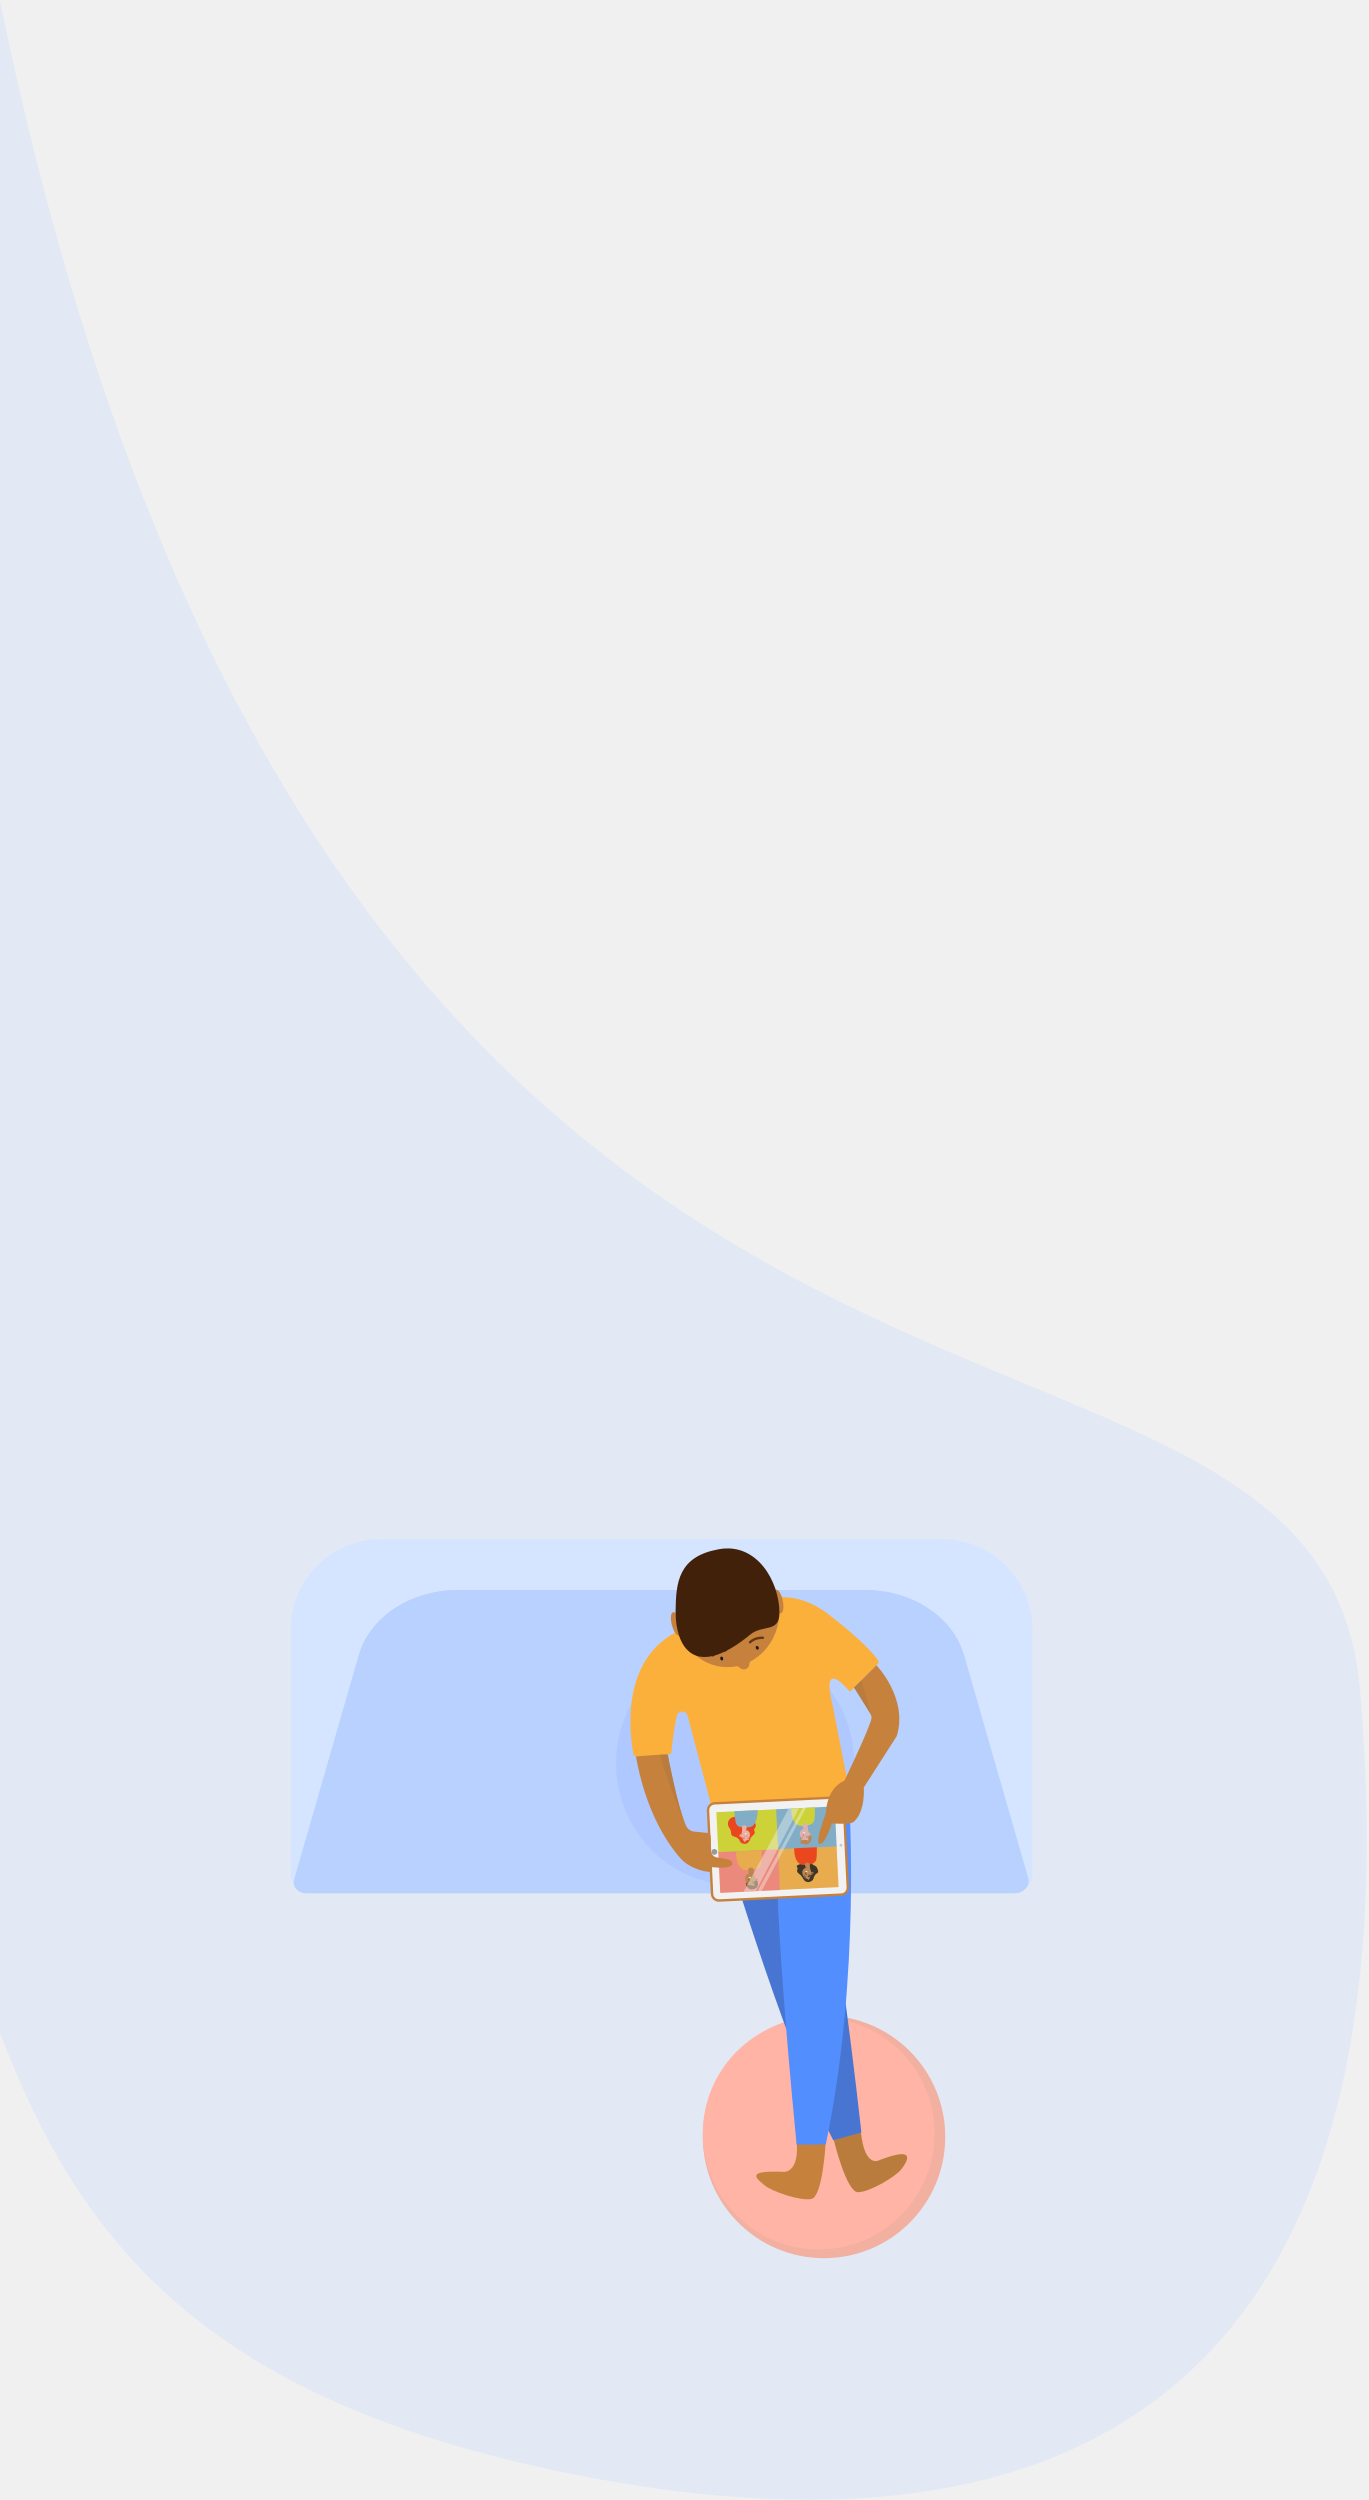
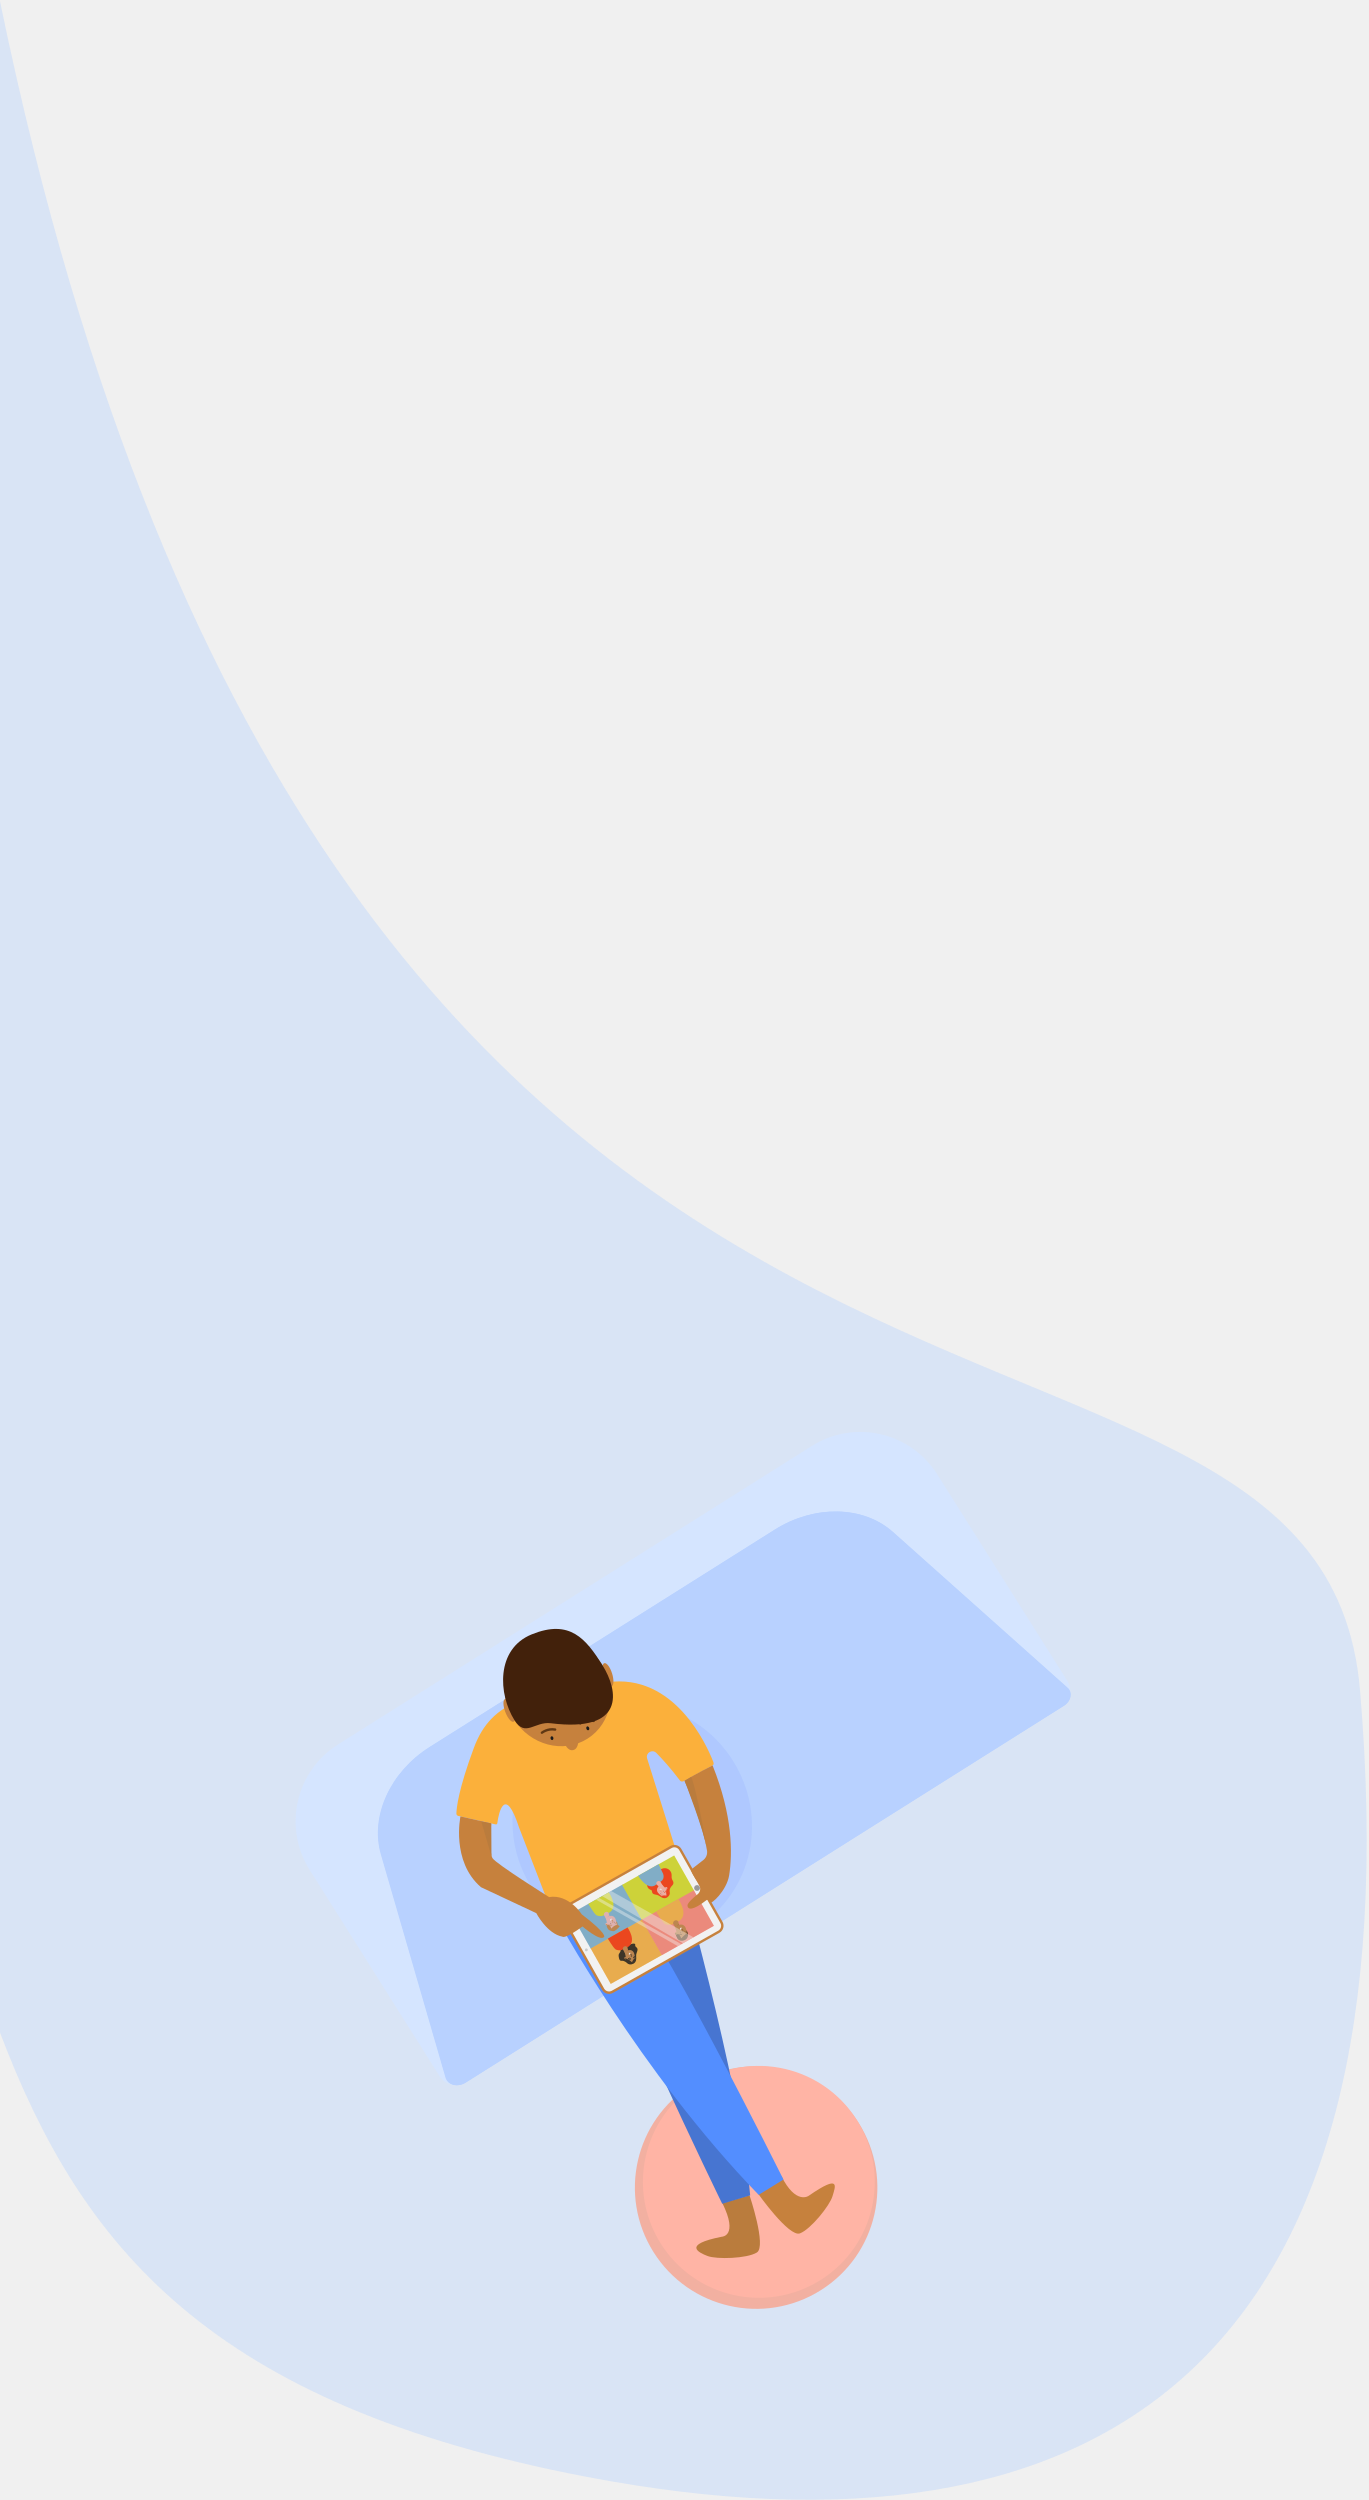
<svg xmlns="http://www.w3.org/2000/svg" width="566" height="1034" viewBox="0 0 566 1034" fill="none">
-   <path opacity="0.25" d="M562.5 699C586.214 977.994 455.5 1065 243 1024.5C86.535 994.68 33.5 929 0 840.677V540.5V0.5C139 675.5 545.5 499 562.5 699Z" fill="#B8D1FF" />
-   <path d="M340.817 933.984C368.507 933.984 390.954 911.521 390.954 883.811C390.954 856.102 368.507 833.639 340.817 833.639C313.128 833.639 290.681 856.102 290.681 883.811C290.681 911.521 313.128 933.984 340.817 933.984Z" fill="#F2B0A1" />
-   <path d="M338.611 930.371C365.083 930.371 386.542 908.897 386.542 882.407C386.542 855.916 365.083 834.442 338.611 834.442C312.14 834.442 290.681 855.916 290.681 882.407C290.681 908.897 312.14 930.371 338.611 930.371Z" fill="#FFB4A5" />
-   <path d="M419.034 782.997H128.191C123.787 782.997 120.217 779.425 120.217 775.018V674.196C120.217 653.412 137.055 636.562 157.823 636.562H389.442C410.21 636.562 427.048 653.412 427.048 674.196V774.974C427.052 779.409 423.462 782.997 419.034 782.997Z" fill="#D5E5FF" />
-   <path d="M419.475 782.997H126.955C123.518 782.997 120.987 780.312 121.793 777.522L148.562 684.475C153.09 668.737 169.94 657.639 189.317 657.639H357.952C377.329 657.639 394.178 668.733 398.707 684.475L425.283 776.84C426.186 779.983 423.338 782.997 419.475 782.997Z" fill="#B8D1FF" />
-   <path d="M419.295 783.065H126.775C123.338 783.065 120.807 780.38 121.613 777.591L148.382 684.543C152.91 668.805 169.76 657.707 189.137 657.707H357.771C377.148 657.707 393.998 668.801 398.526 684.543L425.103 776.908C426.001 780.047 423.153 783.065 419.295 783.065Z" fill="#B8D1FF" />
-   <path opacity="0.8" d="M304.041 779.63C331.215 779.63 353.243 757.09 353.243 729.285C353.243 701.48 331.215 678.94 304.041 678.94C276.868 678.94 254.839 701.48 254.839 729.285C254.839 757.09 276.868 779.63 304.041 779.63Z" fill="#ACC6FF" />
-   <path d="M344.828 885.015C344.828 885.015 350.042 906.69 354.855 906.69C359.669 906.69 370.498 900.268 372.905 897.057C375.311 893.846 379.322 887.424 363.679 893.444C363.679 893.444 357.663 897.057 356.059 881.804L344.828 885.015Z" fill="#BA7C3D" />
-   <path d="M341.495 886.171C341.495 886.171 340.316 908.532 335.599 909.492C330.882 910.455 318.99 906.325 315.99 903.66C312.989 900.994 307.787 897.551 324.308 898.277C324.308 898.277 330.786 898.662 329.454 885.349L341.495 886.171Z" fill="#C6813D" />
-   <path d="M351.045 743.931L296.096 750.353C296.096 750.353 322.969 843.072 344.628 885.216L356.259 882.005C356.259 882.005 343.425 763.197 334.601 751.156L351.045 743.931Z" fill="#4775D1" />
-   <path d="M296.096 750.353L351.146 743.891C351.146 743.891 356.26 816.982 341.543 886.91L329.479 887.022C329.479 887.022 317.39 766.364 322.568 752.356L296.096 750.353Z" fill="#538EFF" />
-   <path d="M295.454 766.83C295.943 766.83 296.34 766.433 296.34 765.943C296.34 765.453 295.943 765.056 295.454 765.056C294.964 765.056 294.567 765.453 294.567 765.943C294.567 766.433 294.964 766.83 295.454 766.83Z" fill="#F2F2F2" />
-   <path d="M294.363 747.459L284.376 709.609C283.766 707.293 280.457 707.358 279.94 709.694C279.121 713.402 278.271 718.371 277.75 724.573C277.685 725.315 276.988 725.64 276.241 725.668L263.005 726.471C262.275 726.499 262.083 725.941 261.943 725.223C260.635 718.407 255.83 685.579 281.656 674.091C310.535 661.247 325.576 654.625 342.622 667.669C357.354 678.944 362.015 684.941 363.27 686.851C363.523 687.236 363.475 687.746 363.154 688.079L352.048 699.177C351.639 699.599 351.334 699.571 350.961 699.113C348.43 696.015 339.794 687.228 344.427 705.6L351.911 743.843C351.984 744.208 351.715 744.553 351.342 744.577L294.993 747.917C294.7 747.933 294.439 747.74 294.363 747.459Z" fill="#FBB03B" />
-   <path d="M347.965 783.615L297.459 786.052C295.903 786.128 294.579 784.924 294.507 783.366L292.843 748.816C292.767 747.258 293.97 745.934 295.526 745.862L346.031 743.425C347.588 743.349 348.911 744.553 348.983 746.111L350.648 780.661C350.72 782.219 349.521 783.543 347.965 783.615Z" fill="#F2F2F2" stroke="#C6813D" stroke-miterlimit="10" />
-   <path d="M345.227 747.142L320.762 748.323L321.574 765.161L346.039 763.979L345.227 747.142Z" fill="#7AB1D1" />
-   <path d="M347.837 763.799C348.169 763.799 348.438 763.53 348.438 763.197C348.438 762.865 348.169 762.595 347.837 762.595C347.504 762.595 347.235 762.865 347.235 763.197C347.235 763.53 347.504 763.799 347.837 763.799Z" fill="#CCCCCC" />
-   <path d="M295.454 767.147C296.118 767.147 296.657 766.608 296.657 765.943C296.657 765.278 296.118 764.739 295.454 764.739C294.789 764.739 294.25 765.278 294.25 765.943C294.25 766.608 294.789 767.147 295.454 767.147Z" fill="#999999" />
-   <path d="M321.01 748.333L296.296 749.526L297.109 766.396L321.823 765.202L321.01 748.333Z" fill="#D9E021" />
-   <path d="M346.01 763.649L321.545 764.831L322.357 781.669L346.822 780.487L346.01 763.649Z" fill="#FBB03B" />
-   <path d="M321.792 764.84L297.079 766.034L297.892 782.904L322.606 781.71L321.792 764.84Z" fill="#FF8674" />
-   <path d="M280.924 676.519C281.888 676.265 282.097 673.887 281.392 671.207C280.687 668.528 279.334 666.562 278.37 666.816C277.406 667.07 277.196 669.448 277.901 672.127C278.607 674.807 279.96 676.773 280.924 676.519Z" fill="#C6813D" />
-   <path d="M323.006 667.32C323.982 667.118 324.32 664.755 323.761 662.041C323.202 659.327 321.957 657.291 320.981 657.492C320.004 657.694 319.666 660.057 320.226 662.771C320.785 665.485 322.03 667.521 323.006 667.32Z" fill="#C6813D" />
-   <path d="M300.909 689.544C312.76 689.544 322.367 679.211 322.367 666.465C322.367 653.719 312.76 643.386 300.909 643.386C289.057 643.386 279.45 653.719 279.45 666.465C279.45 679.211 289.057 689.544 300.909 689.544Z" fill="#C6813D" />
-   <path d="M304.097 687.549C304.097 687.549 305.983 691.19 308.389 690.387C310.703 689.617 309.933 685.932 309.933 685.932L304.097 687.549Z" fill="#C6813D" />
-   <path d="M298.712 686.779C299.034 686.694 299.2 686.268 299.084 685.826C298.968 685.385 298.613 685.095 298.292 685.18C297.97 685.265 297.804 685.691 297.92 686.133C298.036 686.575 298.391 686.864 298.712 686.779Z" fill="#1A1A1A" />
-   <path d="M313.502 682.26C313.81 682.136 313.928 681.707 313.764 681.302C313.601 680.897 313.219 680.669 312.911 680.794C312.603 680.918 312.485 681.347 312.648 681.752C312.812 682.157 313.194 682.385 313.502 682.26Z" fill="#1A1A1A" />
-   <path d="M315.517 677.399C315.517 677.399 312.5 677.082 310.202 679.217" stroke="#603813" stroke-miterlimit="10" stroke-linecap="round" />
-   <path d="M334.187 778.422C334.187 778.422 336.209 778.446 336.542 776.659C336.542 776.659 336.891 775.235 337.934 774.789C338.912 774.372 338.042 772.686 337.697 772.14C337.344 771.582 335.607 771.313 335.996 770.719C336.133 770.514 327.802 770.587 329.836 772.509C329.836 772.509 329.98 772.754 329.759 773.34C329.607 773.741 329.679 774.195 329.956 774.524C330.132 774.733 330.397 774.974 330.786 775.247C331.259 775.576 331.64 776.017 331.889 776.539C332.258 777.326 332.988 778.409 334.187 778.422Z" fill="#251C0B" />
-   <path d="M334.785 772.084L333.008 772.662C331.953 773.059 331.588 774.183 331.981 775.223L332.399 776.547C332.687 777.466 333.702 777.948 334.617 777.603L334.929 777.486C335.804 777.157 336.249 776.19 335.924 775.327L334.785 772.084Z" fill="#C6813D" />
-   <path d="M328.488 764.438C328.488 764.438 328.103 771.526 332.743 771.369L335.439 771.028C336.137 770.94 337.324 770.133 337.597 769.226C337.938 767.938 337.837 763.996 337.837 763.996L328.488 764.438Z" fill="#FF3200" />
-   <path d="M334.415 775.484C334.47 775.473 334.5 775.398 334.484 775.315C334.467 775.232 334.41 775.174 334.355 775.185C334.301 775.196 334.271 775.272 334.287 775.354C334.304 775.437 334.361 775.495 334.415 775.484Z" fill="#1A1A1A" />
-   <path d="M333.509 775.447C333.509 775.447 332.788 774.693 333.297 774.641" stroke="#754C24" stroke-width="0.5" stroke-miterlimit="10" stroke-linecap="round" />
-   <path d="M333.04 774.071C333.136 774.091 333.638 774.211 333.935 774.432C333.943 774.44 333.955 774.432 333.959 774.424C333.971 774.368 333.987 774.215 333.898 774.038C333.766 773.786 333.449 773.681 333.209 773.838C333.136 773.886 333.072 773.954 333.032 774.058C333.028 774.058 333.032 774.071 333.04 774.071Z" fill="white" />
-   <path d="M332.817 775.878C332.868 775.856 332.883 775.776 332.85 775.698C332.817 775.62 332.749 775.575 332.698 775.597C332.647 775.619 332.632 775.699 332.665 775.776C332.698 775.854 332.766 775.899 332.817 775.878Z" fill="#1A1A1A" />
-   <path d="M334.376 776.106C334.376 776.106 334.949 775.977 335.017 775.564" stroke="#251C0B" stroke-width="0.5" stroke-miterlimit="10" stroke-linecap="round" />
-   <path d="M333.012 776.351C333.032 776.359 332.583 776.531 332.286 776.198" stroke="#251C0B" stroke-width="0.5" stroke-miterlimit="10" stroke-linecap="round" />
-   <path d="M334.5 778.036C334.5 778.036 334.99 775.447 336.02 775.082C337.051 774.717 335.968 777.944 334.5 778.036Z" fill="#251C0B" />
-   <path d="M334.781 777.759C334.781 777.759 333.546 776.615 332.358 776.784C332.362 776.78 332.707 778.321 334.781 777.759Z" fill="#251C0B" />
-   <path d="M335.996 775.187C336.264 775.154 336.453 774.903 336.419 774.628C336.384 774.354 336.138 774.158 335.87 774.192C335.602 774.226 335.413 774.476 335.447 774.751C335.482 775.026 335.727 775.221 335.996 775.187Z" fill="#C6813D" />
-   <path d="M335.844 774.938C335.844 774.938 336.261 774.998 336.157 774.56" stroke="#754C24" stroke-width="0.5" stroke-miterlimit="10" stroke-linecap="round" />
-   <path d="M332.912 771.349L333.61 773.408L335.062 773.344L334.941 771.084C334.941 771.084 334.709 770.274 333.798 770.386C332.88 770.494 332.912 771.349 332.912 771.349Z" fill="#C6813D" />
-   <path d="M333.321 772.561C333.321 772.561 333.878 772.481 334.296 772.694C334.296 772.694 333.838 772.148 333.193 772.184L333.321 772.561Z" fill="#B8702F" />
-   <path d="M308.265 762.643C308.265 762.643 306.328 762.848 305.846 761.166C305.846 761.166 305.493 760.03 303.576 759.589C302.577 759.36 302.345 758.658 302.353 758.04C302.361 757.353 302.14 756.687 301.715 756.153C301.567 755.968 301.474 755.756 301.382 755.575C301.362 755.535 301.342 755.495 301.322 755.455C300.327 753.315 302.285 750.979 304.583 751.517L311.498 753.131C311.498 753.131 313.688 754.564 311.911 756.591C311.911 756.591 311.79 756.843 312.063 757.393C312.244 757.759 312.208 758.196 311.971 758.533C311.818 758.75 311.586 759.011 311.233 759.308C310.812 759.661 310.491 760.119 310.302 760.636C310.018 761.419 309.412 762.523 308.265 762.643Z" fill="#FF3200" />
-   <path d="M307.126 756.619L308.882 757.016C309.929 757.305 310.379 758.349 310.098 759.38L309.817 760.685C309.621 761.592 308.694 762.146 307.788 761.897L307.479 761.812C306.612 761.576 306.095 760.689 306.332 759.834L307.126 756.619Z" fill="#FFB4A5" />
-   <path d="M304.202 753.512C304.687 755.451 306.107 755.627 306.107 755.627V755.615C306.203 755.643 306.308 755.663 306.42 755.667L309.035 755.752C313.547 756.29 313.371 748.679 313.371 748.679L303.692 749.129L304.202 753.512Z" fill="#7AB1D1" />
-   <path d="M307.911 759.726C307.919 759.647 307.883 759.578 307.83 759.572C307.777 759.567 307.728 759.627 307.719 759.706C307.711 759.785 307.747 759.854 307.8 759.86C307.853 759.865 307.902 759.806 307.911 759.726Z" fill="#1A1A1A" />
-   <path d="M308.646 759.729C308.646 759.729 309.272 758.939 308.774 758.939" stroke="#FF8674" stroke-width="0.25" stroke-miterlimit="10" stroke-linecap="round" />
-   <path d="M308.975 758.369C308.887 758.397 308.413 758.557 308.148 758.794C308.14 758.802 308.128 758.798 308.124 758.786C308.108 758.734 308.076 758.59 308.148 758.409C308.253 758.156 308.546 758.028 308.79 758.152C308.862 758.188 308.931 758.252 308.979 758.345C308.987 758.357 308.983 758.369 308.975 758.369Z" fill="white" />
-   <path d="M309.487 759.99C309.511 759.914 309.49 759.84 309.439 759.823C309.389 759.807 309.328 759.856 309.304 759.932C309.28 760.008 309.301 760.083 309.352 760.099C309.402 760.115 309.463 760.066 309.487 759.99Z" fill="#1A1A1A" />
-   <path d="M307.876 760.44C307.876 760.44 307.314 760.368 307.21 759.978" stroke="#FF3200" stroke-width="0.25" stroke-miterlimit="10" stroke-linecap="round" />
-   <path d="M309.207 760.552C309.187 760.56 309.636 760.689 309.889 760.339" stroke="#FF3200" stroke-width="0.25" stroke-miterlimit="10" stroke-linecap="round" />
-   <path d="M307.928 762.302C307.928 762.302 307.226 759.862 306.203 759.605C305.184 759.348 306.516 762.346 307.928 762.302Z" fill="#FF3200" />
-   <path d="M307.635 762.061C307.635 762.061 308.718 760.853 309.869 760.909C309.869 760.905 309.673 762.415 307.635 762.061Z" fill="#FF3200" />
-   <path d="M306.738 759.212C306.746 758.946 306.541 758.724 306.28 758.715C306.019 758.707 305.8 758.916 305.792 759.182C305.783 759.448 305.988 759.67 306.249 759.678C306.51 759.687 306.729 759.478 306.738 759.212Z" fill="#FFB4A5" />
-   <path d="M306.368 759.452C306.368 759.452 305.97 759.549 306.035 759.119" stroke="#FF8674" stroke-width="0.25" stroke-miterlimit="10" stroke-linecap="round" />
-   <path d="M308.854 755.748L308.373 757.787L306.973 757.855L306.889 755.675C306.889 755.675 307.037 754.877 307.924 754.901C308.806 754.925 308.854 755.748 308.854 755.748Z" fill="#FFB4A5" />
-   <path d="M308.574 756.944C308.574 756.944 308.032 756.916 307.651 757.161C307.651 757.161 308.04 756.599 308.662 756.575L308.574 756.944Z" fill="#FFA490" />
-   <path d="M310.852 781.484C310.852 781.484 312.825 781.512 313.403 779.891C313.487 779.654 313.503 779.397 313.475 779.144C313.411 778.574 313.238 777.514 312.817 777.442C311.638 777.242 308.674 775.981 308.485 779.04C308.425 780.019 309.5 781.468 310.852 781.484Z" fill="#603813" />
-   <path d="M311.533 774.344L309.528 774.994C308.337 775.443 307.928 776.708 308.365 777.876L308.83 779.365C309.155 780.4 310.294 780.946 311.325 780.557L311.674 780.424C312.66 780.055 313.162 778.963 312.797 777.996L311.533 774.344Z" fill="#C6813D" />
-   <path d="M304.454 765.726C304.454 765.726 304.009 773.709 309.239 773.541L312.276 773.164C313.062 773.067 314.401 772.16 314.706 771.137C315.091 769.688 314.987 765.248 314.987 765.248L304.454 765.726Z" fill="#FBB03B" />
-   <path d="M311.109 778.197C311.17 778.185 311.205 778.101 311.186 778.01C311.168 777.919 311.104 777.855 311.043 777.867C310.982 777.879 310.948 777.963 310.966 778.054C310.984 778.145 311.048 778.209 311.109 778.197Z" fill="#1A1A1A" />
-   <path d="M310.094 778.133C310.094 778.133 309.279 777.282 309.857 777.225" stroke="#754C24" stroke-width="0.25" stroke-miterlimit="10" stroke-linecap="round" />
-   <path d="M309.564 776.583C309.672 776.607 310.238 776.74 310.571 776.989C310.579 776.997 310.595 776.993 310.595 776.981C310.607 776.92 310.627 776.744 310.527 776.543C310.378 776.258 310.021 776.142 309.753 776.314C309.672 776.367 309.6 776.443 309.552 776.559C309.548 776.571 309.556 776.579 309.564 776.583Z" fill="white" />
-   <path d="M309.286 778.616C309.343 778.592 309.36 778.503 309.324 778.417C309.288 778.331 309.212 778.281 309.155 778.306C309.098 778.33 309.081 778.419 309.117 778.505C309.153 778.59 309.229 778.64 309.286 778.616Z" fill="#1A1A1A" />
-   <path d="M311.064 778.875C311.064 778.875 311.71 778.731 311.79 778.265" stroke="#603813" stroke-width="0.25" stroke-miterlimit="10" stroke-linecap="round" />
-   <path d="M309.528 779.148C309.552 779.156 309.043 779.353 308.71 778.975" stroke="#603813" stroke-width="0.25" stroke-miterlimit="10" stroke-linecap="round" />
-   <path d="M312.268 780.621C312.268 780.621 311.381 778.12 312.544 777.707C313.707 777.294 313.338 779.794 312.268 780.621Z" fill="#603813" />
-   <path d="M312.472 780.212C312.472 780.212 310.13 779.449 308.798 779.634C308.794 779.634 309.937 781.958 312.472 780.212Z" fill="#603813" />
-   <path d="M312.858 777.833C313.161 777.795 313.376 777.515 313.338 777.207C313.3 776.899 313.023 776.68 312.719 776.718C312.416 776.756 312.201 777.036 312.239 777.344C312.278 777.652 312.555 777.871 312.858 777.833Z" fill="#C6813D" />
-   <path d="M312.721 777.563C312.721 777.563 313.194 777.631 313.074 777.137" stroke="#754C24" stroke-width="0.25" stroke-miterlimit="10" stroke-linecap="round" />
-   <path d="M309.424 773.517L310.206 775.837L311.842 775.768L311.71 773.22C311.71 773.22 311.453 772.305 310.422 772.429C309.392 772.553 309.424 773.517 309.424 773.517Z" fill="#C6813D" />
-   <path d="M309.881 774.881C309.881 774.881 310.511 774.789 310.98 775.034C310.98 775.034 310.463 774.42 309.741 774.456L309.881 774.881Z" fill="#B8702F" />
-   <path d="M333.253 762.559C333.253 762.559 335.074 762.579 335.603 761.082C335.683 760.861 335.695 760.624 335.667 760.392C335.607 759.866 335.447 758.886 335.053 758.822C333.962 758.642 331.223 757.486 331.059 760.307C331.01 761.214 332.005 762.551 333.253 762.559Z" fill="#C6813D" />
-   <path d="M333.862 755.964L332.013 756.571C330.914 756.988 330.537 758.156 330.95 759.236L331.388 760.612C331.688 761.568 332.743 762.065 333.694 761.704L334.019 761.58C334.929 761.235 335.39 760.227 335.049 759.332L333.862 755.964Z" fill="#EEB6B5" />
-   <path d="M327.3 748.025C327.3 748.025 326.911 755.398 331.741 755.23L334.544 754.873C335.27 754.78 336.502 753.941 336.782 752.994C337.131 751.654 337.027 747.556 337.027 747.556L327.3 748.025Z" fill="#D9E021" />
-   <path d="M333.491 759.521C333.547 759.51 333.579 759.432 333.562 759.347C333.545 759.262 333.485 759.203 333.428 759.214C333.372 759.226 333.34 759.304 333.357 759.388C333.374 759.473 333.434 759.532 333.491 759.521Z" fill="#1A1A1A" />
-   <path d="M332.547 759.468C332.547 759.468 331.793 758.682 332.326 758.63" stroke="#C6813D" stroke-width="0.25" stroke-miterlimit="10" stroke-linecap="round" />
-   <path d="M332.053 758.036C332.154 758.056 332.675 758.18 332.984 758.409C332.992 758.417 333.004 758.409 333.008 758.401C333.02 758.345 333.04 758.184 332.944 757.999C332.807 757.738 332.474 757.63 332.226 757.791C332.15 757.839 332.085 757.911 332.041 758.019C332.037 758.027 332.045 758.036 332.053 758.036Z" fill="white" />
-   <path d="M331.832 759.936C331.885 759.914 331.9 759.831 331.866 759.751C331.832 759.672 331.762 759.626 331.709 759.648C331.656 759.671 331.641 759.754 331.674 759.833C331.708 759.913 331.779 759.959 331.832 759.936Z" fill="#1A1A1A" />
-   <path d="M333.445 760.151C333.445 760.151 334.039 760.018 334.115 759.585" stroke="#C6813D" stroke-width="0.25" stroke-miterlimit="10" stroke-linecap="round" />
-   <path d="M332.025 760.408C332.045 760.416 331.58 760.596 331.267 760.247" stroke="#C6813D" stroke-width="0.25" stroke-miterlimit="10" stroke-linecap="round" />
-   <path d="M334.56 761.756C334.56 761.756 333.734 759.448 334.809 759.063C335.884 758.678 335.547 760.994 334.56 761.756Z" fill="#C6813D" />
-   <path d="M334.745 761.383C334.745 761.383 331.355 760.022 330.962 762.29C330.966 762.29 335.238 763.872 334.745 761.383Z" fill="#C6813D" />
-   <path d="M335.108 759.15C335.387 759.115 335.583 758.854 335.547 758.568C335.51 758.282 335.254 758.08 334.975 758.115C334.696 758.151 334.5 758.412 334.536 758.697C334.573 758.983 334.829 759.186 335.108 759.15Z" fill="#EEB6B5" />
-   <path d="M334.969 758.935C334.969 758.935 335.406 758.995 335.294 758.541" stroke="#C6813D" stroke-width="0.25" stroke-miterlimit="10" stroke-linecap="round" />
-   <path d="M331.913 755.206L332.643 757.345L334.155 757.277L334.023 754.925C334.023 754.925 333.782 754.082 332.831 754.198C331.881 754.319 331.913 755.206 331.913 755.206Z" fill="#EEB6B5" />
-   <path d="M332.342 756.466C332.342 756.466 332.924 756.382 333.357 756.603C333.357 756.603 332.88 756.037 332.21 756.073L332.342 756.466Z" fill="#E5A9A7" />
-   <path opacity="0.2" d="M345.213 747.144L296.322 749.505L297.93 782.851L346.821 780.49L345.213 747.144Z" fill="#999999" />
-   <path d="M263.006 726.471C263.006 726.471 271.429 725.668 276.242 725.668C276.242 726.471 278.997 743.783 283.722 755.045C284.28 756.37 285.483 757.305 286.903 757.522L293.027 758.136C293.34 758.168 293.613 758.377 293.701 758.678C294.211 760.412 293.89 764.602 293.89 764.602C293.89 766.44 294.868 768.074 296.693 768.279C299.168 768.556 302.244 769.081 302.714 770.021C303.5 771.594 301.972 772.979 294.72 772.272C294.491 772.248 294.291 772.429 294.291 772.658V773.834C294.291 774.99 285.663 773.388 281.456 768.616C275.439 761.792 267.017 748.547 263.006 726.471Z" fill="#C6813D" />
-   <path d="M283.578 754.877C283.578 754.877 275.014 734.748 272.949 725.765L276.166 725.668C276.166 725.668 280.485 747.965 283.578 754.877Z" fill="#BA7C3D" />
-   <path d="M353.251 697.973L362.476 688.742C362.476 688.742 375.712 702.388 370.899 718.042L357.262 739.315C357.262 739.315 358.064 748.948 353.251 753.363C353.251 753.363 353.051 754.768 344.026 754.166C344.026 754.166 341.218 763.398 338.812 762.595C338.812 762.595 336.806 762.595 341.619 749.751C341.619 749.751 341.619 739.717 349.24 736.506C349.24 736.506 360.471 713.226 360.471 710.416C360.471 707.606 353.251 697.973 353.251 697.973Z" fill="#C6813D" />
-   <path d="M353.239 697.989L356.303 695.063L360.435 709.561L353.239 697.989Z" fill="#BA7C3D" />
-   <path opacity="0.4" d="M326.177 748.081L330.489 747.841L312.601 782.162L307.543 782.463L326.177 748.081Z" fill="#F2F2F2" />
-   <path opacity="0.4" d="M331.969 747.792L333.405 747.712L314.999 782.074L313.334 782.17L331.969 747.792Z" fill="#F2F2F2" />
-   <path d="M300.026 682.609C300.026 682.609 296.998 682.44 294.808 684.688" stroke="#603813" stroke-miterlimit="10" stroke-linecap="round" />
-   <path d="M322.367 667.011C322.367 675.496 315.508 671.787 310.334 676.042C286.245 695.858 279.45 679.759 279.45 667.011C279.45 654.263 280.621 643.723 297.415 640.741C313.194 637.939 322.367 654.267 322.367 667.011Z" fill="#42210B" />
+   <path opacity="0.32" d="M562.5 699C586.214 977.994 455.5 1065 243 1024.5C86.535 994.68 33.5 929 0 840.677V540.5V0.5C139 675.5 545.5 499 562.5 699Z" fill="#A8CAFF" />
+   <path d="M339.481 947.232C316.051 961.99 285.086 954.947 270.317 931.501C255.549 908.055 262.57 877.085 285.999 862.327C309.428 847.569 340.393 854.612 355.161 878.058C369.93 901.504 362.909 932.474 339.481 947.232Z" fill="#F2B0A1" />
+   <path d="M339.422 942.999C317.023 957.108 287.421 950.375 273.303 927.961C259.183 905.546 265.896 875.94 288.294 861.831C310.692 847.722 340.294 854.455 354.413 876.87C368.532 899.284 361.82 928.891 339.422 942.999Z" fill="#FFB4A5" />
+   <path d="M192.827 861.165L438.918 706.153C442.645 703.806 443.762 698.881 441.413 695.152L387.677 609.843C376.6 592.257 353.372 586.974 335.8 598.043L139.82 721.49C122.247 732.559 116.981 755.79 128.058 773.376L181.77 858.648C184.13 862.403 189.08 863.525 192.827 861.165Z" fill="#D5E5FF" />
+   <path d="M192.453 861.399L439.964 705.494C442.872 703.662 443.582 700.041 441.413 698.11L369.172 633.647C356.952 622.744 336.78 622.334 320.385 632.662L177.697 722.54C161.302 732.867 152.958 751.234 157.516 766.968L184.258 859.285C185.169 862.426 189.185 863.458 192.453 861.399Z" fill="#B8D1FF" />
+   <path d="M192.642 861.361L440.152 705.455C443.061 703.624 443.771 700.003 441.603 698.073L369.36 633.609C357.141 622.706 336.969 622.296 320.573 632.624L177.887 722.501C161.491 732.829 153.147 751.196 157.706 766.929L184.446 859.247C185.36 862.382 189.378 863.418 192.642 861.361Z" fill="#B8D1FF" />
+   <path opacity="0.8" d="M288.332 797.028C265.339 811.511 234.687 804.179 219.868 780.653C205.048 757.126 211.674 726.314 234.666 711.831C257.658 697.348 288.311 704.679 303.13 728.206C317.95 751.733 311.323 782.545 288.332 797.028Z" fill="#ACC6FF" />
+   <path d="M309.988 907.935C309.988 907.935 317.128 929.054 313.056 931.619C308.982 934.184 296.397 934.522 292.649 933.088C288.902 931.654 282.085 928.357 298.53 925.114C298.53 925.114 305.546 924.965 298.773 911.204L309.988 907.935Z" fill="#BA7C3D" />
+   <path d="M313.424 907.137C313.424 907.137 326.339 925.429 330.842 923.727C335.346 922.028 343.207 912.195 344.325 908.341C345.444 904.486 348.01 898.8 334.418 908.22C334.418 908.22 329.142 911.998 323.174 900.024L313.424 907.137Z" fill="#C6813D" />
+   <path d="M229.533 791.873L279.45 768.021C279.45 768.021 306.129 860.796 310.264 907.999L298.711 911.481C298.711 911.481 246.249 804.114 247.298 789.222L229.533 791.873Z" fill="#4775D1" />
+   <path d="M279.45 768.02L229.426 791.893C229.426 791.893 264.055 856.463 313.777 907.788L324.044 901.453C324.044 901.453 269.966 792.917 258.118 783.824L279.45 768.02Z" fill="#538EFF" />
+   <path d="M288.775 781.62C288.361 781.881 287.814 781.757 287.552 781.342C287.291 780.927 287.416 780.38 287.829 780.119C288.244 779.858 288.791 779.982 289.053 780.397C289.314 780.812 289.189 781.359 288.775 781.62Z" fill="#F2F2F2" />
+   <path d="M279.374 764.648L267.651 727.299C266.933 725.014 269.767 723.305 271.45 725.006C274.119 727.707 277.486 731.459 281.233 736.429C281.683 737.022 282.446 736.925 283.093 736.551L294.721 730.176C295.353 729.811 295.218 729.236 294.954 728.554C292.428 722.09 278.997 691.752 251.022 695.796C219.741 700.32 203.485 702.734 196.014 722.856C189.558 740.248 188.811 747.806 188.767 750.091C188.758 750.552 189.07 750.957 189.519 751.068L204.832 754.539C205.403 754.678 205.646 754.492 205.717 753.906C206.208 749.936 208.832 737.898 214.703 755.912L228.753 792.26C228.886 792.607 229.298 792.756 229.626 792.577L279.085 765.371C279.341 765.228 279.459 764.926 279.374 764.648Z" fill="#FBB03B" />
+   <path d="M253.29 823.81L297.324 798.954C298.681 798.189 299.159 796.464 298.39 795.108L281.383 764.987C280.617 763.628 278.894 763.149 277.539 763.918L233.506 788.773C232.148 789.539 231.67 791.263 232.44 792.62L249.445 822.741C250.215 824.097 251.935 824.579 253.29 823.81Z" fill="#F2F2F2" stroke="#C6813D" stroke-miterlimit="10" />
+   <path d="M236.167 791.489L257.497 779.449L265.784 794.129L244.454 806.168L236.167 791.489Z" fill="#7AB1D1" />
+   <path d="M242.837 806.974C242.556 807.151 242.185 807.067 242.007 806.785C241.83 806.504 241.914 806.133 242.195 805.956C242.477 805.778 242.848 805.863 243.025 806.144C243.203 806.426 243.118 806.797 242.837 806.974Z" fill="#CCCCCC" />
+   <path d="M288.944 781.889C288.382 782.243 287.639 782.074 287.284 781.512C286.93 780.949 287.099 780.206 287.661 779.852C288.223 779.497 288.967 779.666 289.321 780.229C289.676 780.791 289.507 781.535 288.944 781.889Z" fill="#999999" />
+   <path d="M257.293 779.59L278.84 767.427L287.143 782.135L265.596 794.297L257.293 779.59Z" fill="#D9E021" />
+   <path d="M244.303 805.874L265.633 793.835L273.921 808.515L252.59 820.554L244.303 805.874Z" fill="#FBB03B" />
+   <path d="M265.429 793.974L286.976 781.813L295.279 796.521L273.731 808.682L265.429 793.974Z" fill="#FF8674" />
+   <path d="M252.936 697.462C251.985 697.76 250.54 695.86 249.709 693.216C248.877 690.574 248.974 688.189 249.925 687.89C250.876 687.592 252.322 689.492 253.153 692.134C253.984 694.778 253.887 697.163 252.936 697.462Z" fill="#C6813D" />
+   <path d="M212.426 712.106C211.493 712.456 209.947 710.636 208.974 708.042C208 705.448 207.969 703.061 208.902 702.711C209.836 702.362 211.381 704.181 212.354 706.776C213.328 709.37 213.359 711.756 212.426 712.106Z" fill="#C6813D" />
+   <path d="M242.968 719.133C232.94 725.45 219.304 721.827 212.511 711.042C205.718 700.257 208.339 686.394 218.367 680.078C228.395 673.761 242.031 677.384 248.824 688.169C255.618 698.953 252.996 712.817 242.968 719.133Z" fill="#C6813D" />
+   <path d="M239.207 719.145C239.207 719.145 239.552 723.231 237.088 723.833C234.72 724.415 233.407 720.887 233.407 720.887L239.207 719.145Z" fill="#C6813D" />
+   <path d="M243.353 715.623C243.035 715.722 242.668 715.45 242.53 715.015C242.393 714.58 242.539 714.145 242.856 714.046C243.174 713.946 243.541 714.218 243.679 714.654C243.816 715.09 243.67 715.524 243.353 715.623Z" fill="#1A1A1A" />
+   <path d="M228.43 719.683C228.104 719.742 227.775 719.442 227.698 719.012C227.62 718.582 227.822 718.186 228.149 718.127C228.476 718.068 228.804 718.368 228.882 718.798C228.959 719.228 228.757 719.624 228.43 719.683Z" fill="#1A1A1A" />
+   <path d="M224.135 716.644C224.135 716.644 226.519 714.767 229.601 715.349" stroke="#603813" stroke-miterlimit="10" stroke-linecap="round" />
+   <path d="M262.18 812.073C262.18 812.073 260.482 813.171 259.248 811.836C259.248 811.836 258.193 810.817 257.073 810.996C256.023 811.164 255.861 809.274 255.862 808.628C255.863 807.968 257.19 806.814 256.544 806.519C256.319 806.419 263.407 802.04 262.71 804.75C262.71 804.75 262.719 805.034 263.218 805.413C263.56 805.671 263.741 806.093 263.682 806.519C263.645 806.79 263.549 807.135 263.365 807.573C263.141 808.104 263.053 808.68 263.121 809.255C263.228 810.117 263.188 811.423 262.18 812.073Z" fill="#251C0B" />
+   <path d="M258.296 807.029L260.108 806.571C261.212 806.344 262.12 807.101 262.342 808.19L262.694 809.533C262.94 810.464 262.338 811.413 261.38 811.609L261.054 811.676C260.138 811.864 259.246 811.283 259.061 810.38L258.296 807.029Z" fill="#C6813D" />
+   <path d="M259.549 797.202C259.549 797.202 263.653 802.995 259.643 805.335L257.18 806.483C256.542 806.781 255.108 806.73 254.394 806.109C253.419 805.2 251.403 801.811 251.403 801.811L259.549 797.202Z" fill="#FF3200" />
+   <path d="M260.421 809.707C260.369 809.727 260.303 809.68 260.273 809.601C260.243 809.522 260.26 809.442 260.313 809.422C260.364 809.403 260.43 809.451 260.46 809.529C260.49 809.609 260.473 809.688 260.421 809.707Z" fill="#1A1A1A" />
+   <path d="M261.168 809.194C261.168 809.194 261.376 808.171 260.918 808.399" stroke="#754C24" stroke-width="0.5" stroke-miterlimit="10" stroke-linecap="round" />
+   <path d="M260.831 807.779C260.761 807.848 260.4 808.217 260.266 808.562C260.264 808.573 260.25 808.573 260.242 808.568C260.202 808.527 260.107 808.406 260.088 808.209C260.065 807.925 260.277 807.668 260.564 807.672C260.651 807.674 260.742 807.698 260.831 807.764C260.835 807.762 260.838 807.775 260.831 807.779Z" fill="white" />
+   <path d="M261.984 809.19C261.929 809.199 261.873 809.139 261.86 809.056C261.846 808.972 261.88 808.898 261.935 808.889C261.989 808.881 262.045 808.94 262.058 809.023C262.072 809.107 262.038 809.181 261.984 809.19Z" fill="#1A1A1A" />
+   <path d="M260.786 810.213C260.786 810.213 260.232 810.41 259.955 810.097" stroke="#251C0B" stroke-width="0.5" stroke-miterlimit="10" stroke-linecap="round" />
+   <path d="M262.071 809.694C262.058 809.712 262.529 809.618 262.603 809.178" stroke="#251C0B" stroke-width="0.5" stroke-miterlimit="10" stroke-linecap="round" />
+   <path d="M261.709 811.913C261.709 811.913 259.915 809.983 258.849 810.223C257.782 810.464 260.418 812.617 261.709 811.913Z" fill="#251C0B" />
+   <path d="M261.324 811.828C261.324 811.828 261.759 810.202 262.855 809.712C262.849 809.71 263.378 811.198 261.324 811.828Z" fill="#251C0B" />
+   <path d="M258.925 810.3C258.681 810.415 258.387 810.303 258.269 810.052C258.153 809.802 258.257 809.505 258.502 809.391C258.747 809.277 259.04 809.388 259.157 809.638C259.274 809.89 259.171 810.185 258.925 810.3Z" fill="#C6813D" />
+   <path d="M258.921 810.007C258.921 810.007 258.6 810.28 258.455 809.854" stroke="#754C24" stroke-width="0.5" stroke-miterlimit="10" stroke-linecap="round" />
+   <path d="M259.489 805.408L259.996 807.522L258.733 808.242L257.631 806.265C257.631 806.265 257.396 805.456 258.226 805.065C259.06 804.667 259.489 805.408 259.489 805.408Z" fill="#C6813D" />
+   <path d="M259.789 806.651C259.789 806.651 259.275 806.88 259.035 807.283C259.035 807.283 259.132 806.577 259.697 806.264L259.789 806.651Z" fill="#B8702F" />
+   <path d="M275.703 784.905C275.703 784.905 277.452 784.046 276.963 782.366C276.963 782.366 276.656 781.217 278.043 779.822C278.766 779.096 278.589 778.378 278.252 777.86C277.88 777.283 277.712 776.601 277.787 775.923C277.813 775.687 277.779 775.459 277.76 775.256C277.756 775.212 277.752 775.167 277.747 775.123C277.448 772.782 274.547 771.849 272.889 773.529L267.898 778.58C267.898 778.58 266.809 780.96 269.393 781.728C269.393 781.728 269.63 781.876 269.692 782.487C269.734 782.893 269.997 783.244 270.377 783.403C270.622 783.505 270.958 783.602 271.415 783.665C271.959 783.74 272.475 783.956 272.91 784.293C273.568 784.804 274.669 785.415 275.703 784.905Z" fill="#FF3200" />
+   <path d="M273.457 779.201L272.183 780.473C271.451 781.275 271.627 782.398 272.414 783.121L273.347 784.076C273.996 784.738 275.076 784.713 275.71 784.02L275.926 783.783C276.534 783.121 276.499 782.095 275.842 781.498L273.457 779.201Z" fill="#FFB4A5" />
+   <path d="M274.275 775.014C274.898 776.913 273.79 777.818 273.79 777.818L273.784 777.808C273.717 777.883 273.639 777.956 273.547 778.019L271.379 779.485C267.848 782.345 263.941 775.811 263.941 775.811L272.37 771.033L274.275 775.014Z" fill="#7AB1D1" />
+   <path d="M274.448 782.248C274.399 782.186 274.393 782.108 274.435 782.075C274.477 782.042 274.55 782.067 274.6 782.129C274.649 782.191 274.655 782.269 274.614 782.302C274.572 782.335 274.499 782.311 274.448 782.248Z" fill="#1A1A1A" />
+   <path d="M273.829 782.643C273.829 782.643 272.878 782.308 273.299 782.043" stroke="#FF8674" stroke-width="0.25" stroke-miterlimit="10" stroke-linecap="round" />
+   <path d="M272.825 781.667C272.915 781.644 273.401 781.527 273.751 781.586C273.762 781.589 273.77 781.579 273.767 781.567C273.753 781.514 273.704 781.375 273.546 781.26C273.323 781.102 273.006 781.15 272.866 781.385C272.824 781.454 272.8 781.545 272.809 781.649C272.809 781.664 272.818 781.672 272.825 781.667Z" fill="white" />
+   <path d="M273.256 783.312C273.195 783.261 273.174 783.187 273.208 783.145C273.241 783.105 273.319 783.114 273.38 783.166C273.441 783.217 273.463 783.292 273.428 783.332C273.395 783.373 273.317 783.364 273.256 783.312Z" fill="#1A1A1A" />
+   <path d="M274.859 782.835C274.859 782.835 275.296 782.474 275.176 782.089" stroke="#FF3200" stroke-width="0.25" stroke-miterlimit="10" stroke-linecap="round" />
+   <path d="M273.792 783.639C273.813 783.635 273.502 783.983 273.102 783.822" stroke="#FF3200" stroke-width="0.25" stroke-miterlimit="10" stroke-linecap="round" />
+   <path d="M275.807 784.438C275.807 784.438 275.101 781.999 275.829 781.237C276.555 780.476 277.025 783.723 275.807 784.438Z" fill="#FF3200" />
+   <path d="M275.927 784.077C275.927 784.077 274.366 783.632 273.422 784.293C273.42 784.289 274.391 785.463 275.927 784.077Z" fill="#FF3200" />
+   <path d="M275.167 781.189C275.018 780.968 275.074 780.671 275.29 780.524C275.506 780.378 275.803 780.438 275.951 780.659C276.101 780.879 276.046 781.176 275.829 781.322C275.613 781.469 275.316 781.409 275.167 781.189Z" fill="#FFB4A5" />
+   <path d="M275.608 781.195C275.608 781.195 275.997 781.064 275.712 780.735" stroke="#FF8674" stroke-width="0.25" stroke-miterlimit="10" stroke-linecap="round" />
+   <path d="M271.531 779.385L273.024 780.854L274.245 780.166L273.154 778.276C273.154 778.276 272.604 777.68 271.866 778.173C271.132 778.664 271.531 779.385 271.531 779.385Z" fill="#FFB4A5" />
+   <path d="M272.405 780.248C272.405 780.248 272.849 779.936 273.302 779.94C273.302 779.94 272.673 779.672 272.134 779.983L272.405 780.248Z" fill="#FFA490" />
+   <path d="M283.556 802.226C283.556 802.226 281.902 803.302 280.549 802.238C280.352 802.082 280.201 801.873 280.09 801.644C279.84 801.128 279.422 800.139 279.74 799.854C280.631 799.056 282.466 796.409 284.257 798.897C284.829 799.693 284.692 801.492 283.556 802.226Z" fill="#603813" />
+   <path d="M279.175 796.548L281.218 796.029C282.465 795.774 283.485 796.627 283.738 797.848L284.138 799.356C284.415 800.405 283.742 801.474 282.662 801.694L282.296 801.767C281.265 801.981 280.258 801.324 280.052 800.312L279.175 796.548Z" fill="#C6813D" />
+   <path d="M280.572 785.483C280.572 785.483 285.203 792 280.688 794.646L277.917 795.945C277.201 796.282 275.584 796.228 274.781 795.525C273.683 794.504 271.404 790.692 271.404 790.692L280.572 785.483Z" fill="#FBB03B" />
+   <path d="M281.587 799.582C281.529 799.604 281.455 799.552 281.422 799.465C281.389 799.378 281.409 799.29 281.467 799.267C281.525 799.245 281.599 799.298 281.632 799.385C281.665 799.471 281.645 799.56 281.587 799.582Z" fill="#1A1A1A" />
+   <path d="M282.412 798.986C282.412 798.986 282.648 797.832 282.128 798.092" stroke="#754C24" stroke-width="0.25" stroke-miterlimit="10" stroke-linecap="round" />
+   <path d="M282.034 797.393C281.956 797.47 281.547 797.885 281.398 798.273C281.396 798.284 281.38 798.289 281.374 798.279C281.331 798.234 281.22 798.095 281.198 797.872C281.172 797.551 281.412 797.263 281.731 797.266C281.828 797.267 281.929 797.293 282.031 797.366C282.041 797.374 282.039 797.385 282.034 797.393Z" fill="white" />
+   <path d="M283.353 798.966C283.292 798.976 283.23 798.909 283.215 798.817C283.199 798.725 283.237 798.643 283.299 798.633C283.36 798.623 283.421 798.69 283.437 798.782C283.452 798.873 283.414 798.955 283.353 798.966Z" fill="#1A1A1A" />
+   <path d="M281.986 800.131C281.986 800.131 281.363 800.354 281.047 800.002" stroke="#603813" stroke-width="0.25" stroke-miterlimit="10" stroke-linecap="round" />
+   <path d="M283.432 799.543C283.416 799.563 283.951 799.458 284.031 798.961" stroke="#603813" stroke-width="0.25" stroke-miterlimit="10" stroke-linecap="round" />
+   <path d="M281.898 802.251C281.898 802.251 281.316 799.662 280.112 799.932C278.908 800.203 280.552 802.122 281.898 802.251Z" fill="#603813" />
+   <path d="M281.508 802.014C281.508 802.014 283.083 800.12 284.309 799.566C284.312 799.564 284.584 802.14 281.508 802.014Z" fill="#603813" />
+   <path d="M279.913 800.206C279.637 800.335 279.306 800.213 279.174 799.932C279.042 799.651 279.159 799.318 279.437 799.189C279.713 799.059 280.044 799.182 280.176 799.462C280.308 799.744 280.19 800.077 279.913 800.206Z" fill="#C6813D" />
+   <path d="M279.885 799.904C279.885 799.904 279.521 800.214 279.36 799.732" stroke="#754C24" stroke-width="0.25" stroke-miterlimit="10" stroke-linecap="round" />
+   <path d="M280.519 794.724L281.094 797.104L279.673 797.918L278.426 795.691C278.426 795.691 278.156 794.78 279.094 794.336C280.032 793.892 280.519 794.724 280.519 794.724Z" fill="#C6813D" />
+   <path d="M280.859 796.121C280.859 796.121 280.277 796.379 280.01 796.836C280.01 796.836 280.12 796.041 280.751 795.687L280.859 796.121Z" fill="#B8702F" />
+   <path d="M254.516 798.152C254.516 798.152 252.986 799.14 251.74 798.155C251.555 798.011 251.418 797.817 251.318 797.605C251.089 797.128 250.702 796.214 251.001 795.95C251.828 795.216 253.53 792.778 255.172 795.078C255.697 795.819 255.568 797.48 254.516 798.152Z" fill="#C6813D" />
+   <path d="M250.485 792.897L252.373 792.425C253.526 792.192 254.467 792.979 254.693 794.113L255.056 795.511C255.312 796.48 254.684 797.463 253.687 797.664L253.346 797.732C252.392 797.925 251.465 797.318 251.276 796.379L250.485 792.897Z" fill="#EEB6B5" />
+   <path d="M251.806 782.681C251.806 782.681 256.065 788.712 251.889 791.144L249.327 792.336C248.663 792.644 247.173 792.591 246.432 791.939C245.422 790.991 243.326 787.469 243.326 787.469L251.806 782.681Z" fill="#D9E021" />
+   <path d="M252.695 795.709C252.642 795.729 252.573 795.68 252.542 795.599C252.512 795.518 252.531 795.436 252.585 795.415C252.639 795.396 252.707 795.445 252.738 795.525C252.769 795.606 252.749 795.688 252.695 795.709Z" fill="#1A1A1A" />
+   <path d="M253.466 795.161C253.466 795.161 253.685 794.094 253.206 794.334" stroke="#C6813D" stroke-width="0.25" stroke-miterlimit="10" stroke-linecap="round" />
+   <path d="M253.12 793.686C253.045 793.756 252.671 794.139 252.531 794.497C252.529 794.508 252.514 794.508 252.507 794.503C252.467 794.462 252.364 794.337 252.346 794.129C252.323 793.835 252.547 793.566 252.843 793.57C252.933 793.571 253.026 793.597 253.121 793.665C253.129 793.669 253.127 793.681 253.12 793.686Z" fill="white" />
+   <path d="M254.32 795.176C254.264 795.185 254.207 795.123 254.193 795.037C254.18 794.952 254.214 794.876 254.271 794.867C254.328 794.858 254.385 794.92 254.399 795.004C254.413 795.09 254.377 795.167 254.32 795.176Z" fill="#1A1A1A" />
+   <path d="M253.07 796.217C253.07 796.217 252.496 796.421 252.201 796.095" stroke="#C6813D" stroke-width="0.25" stroke-miterlimit="10" stroke-linecap="round" />
+   <path d="M254.408 795.678C254.396 795.695 254.885 795.6 254.964 795.138" stroke="#C6813D" stroke-width="0.25" stroke-miterlimit="10" stroke-linecap="round" />
+   <path d="M252.982 798.17C252.982 798.17 252.451 795.777 251.336 796.024C250.221 796.271 251.741 798.051 252.982 798.17Z" fill="#C6813D" />
+   <path d="M252.627 797.953C252.627 797.953 254.77 794.994 256.311 796.704C256.308 796.706 253.536 800.321 252.627 797.953Z" fill="#C6813D" />
+   <path d="M251.129 796.257C250.875 796.376 250.57 796.259 250.448 795.998C250.327 795.736 250.436 795.429 250.69 795.31C250.946 795.192 251.25 795.308 251.372 795.568C251.493 795.83 251.385 796.138 251.129 796.257Z" fill="#EEB6B5" />
+   <path d="M251.132 796C251.132 796 250.795 796.284 250.647 795.84" stroke="#C6813D" stroke-width="0.25" stroke-miterlimit="10" stroke-linecap="round" />
+   <path d="M251.731 791.217L252.253 793.416L250.938 794.164L249.796 792.104C249.796 792.104 249.55 791.262 250.417 790.853C251.285 790.449 251.731 791.217 251.731 791.217Z" fill="#EEB6B5" />
+   <path d="M252.039 792.512C252.039 792.512 251.502 792.751 251.253 793.169C251.253 793.169 251.355 792.435 251.941 792.109L252.039 792.512Z" fill="#E5A9A7" />
+   <path opacity="0.2" d="M236.18 791.483L278.806 767.424L295.218 796.496L252.592 820.556L236.18 791.483Z" fill="#999999" />
+   <path d="M294.72 730.177C294.72 730.177 287.165 733.987 283.092 736.552C283.52 737.232 290.416 753.348 292.42 765.396C292.655 766.814 292.135 768.247 291.049 769.187L286.195 772.971C285.947 773.165 285.827 773.487 285.913 773.788C286.406 775.527 288.911 778.902 288.911 778.902C289.89 780.457 289.934 782.361 288.499 783.507C286.552 785.06 284.229 787.144 284.333 788.19C284.506 789.94 286.537 790.297 292.296 785.834C292.477 785.691 292.743 785.738 292.865 785.932L293.492 786.927C294.108 787.905 300.555 781.951 301.571 775.671C303.025 766.69 303.092 750.994 294.72 730.177Z" fill="#C6813D" />
+   <path d="M292.453 765.176C292.453 765.176 288.971 743.58 285.931 734.879L283.157 736.511C283.157 736.511 291.386 757.68 292.453 765.176Z" fill="#BA7C3D" />
+   <path d="M203.172 754.163L190.447 751.269C190.447 751.269 186.52 769.87 198.936 780.55L221.813 791.281C221.813 791.281 226.268 799.859 232.694 801.03C232.694 801.03 233.612 802.112 240.927 796.793C240.927 796.793 248.223 803.108 249.831 801.146C249.831 801.146 251.529 800.077 240.611 791.774C240.611 791.774 235.263 783.284 227.103 784.629C227.103 784.629 205.193 770.917 203.695 768.539C202.197 766.162 203.172 754.163 203.172 754.163Z" fill="#C6813D" />
+   <path d="M203.191 754.169L199.039 753.326L203.269 767.796L203.191 754.169Z" fill="#BA7C3D" />
+   <path opacity="0.4" d="M252.786 782.131L249.01 784.226L282.438 803.732L286.878 801.291L252.786 782.131Z" fill="#F2F2F2" />
+   <path opacity="0.4" d="M247.732 784.973L246.474 785.671L280.362 804.936L281.822 804.13L247.732 784.973Z" fill="#F2F2F2" />
+   <path d="M240.019 712.795C240.019 712.795 242.491 711.038 245.542 711.773" stroke="#603813" stroke-miterlimit="10" stroke-linecap="round" />
+   <path d="M212.802 711.505C217.325 718.684 221.151 711.89 227.797 712.733C258.741 716.661 255.91 699.418 249.116 688.631C242.321 677.845 235.713 669.551 219.914 675.978C205.069 682.017 206.01 700.722 212.802 711.505Z" fill="#42210B" />
</svg>
